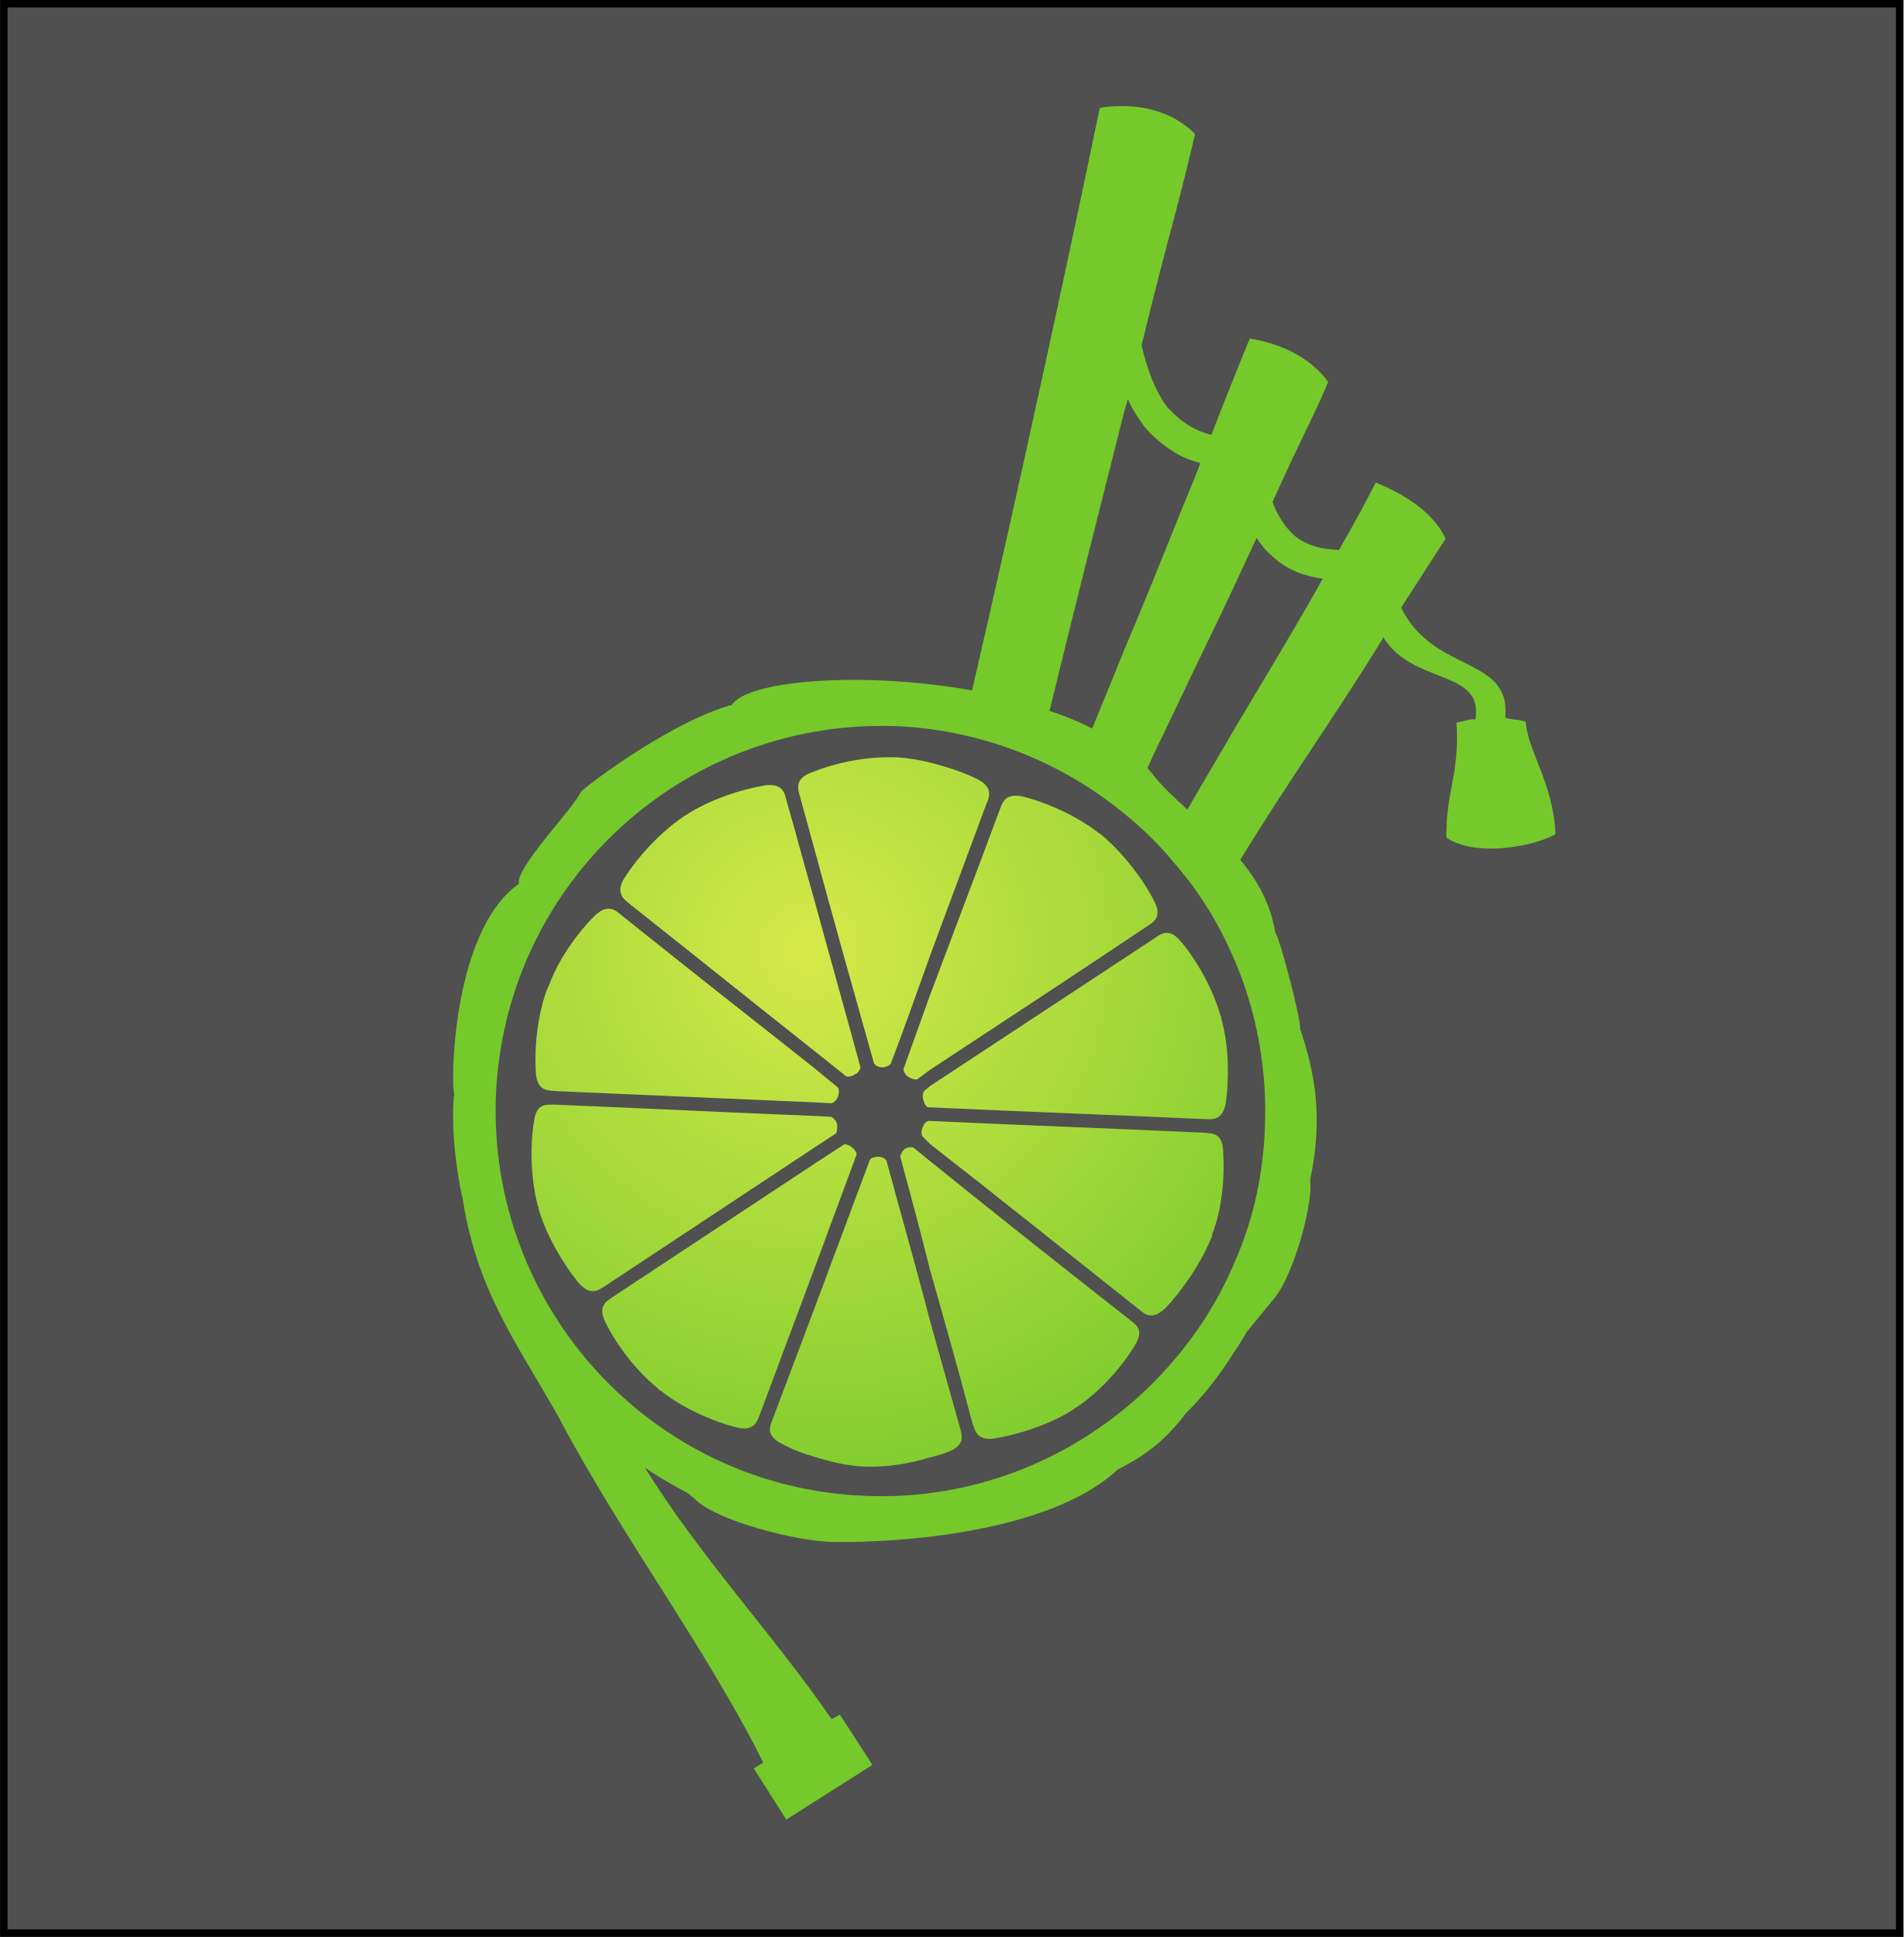
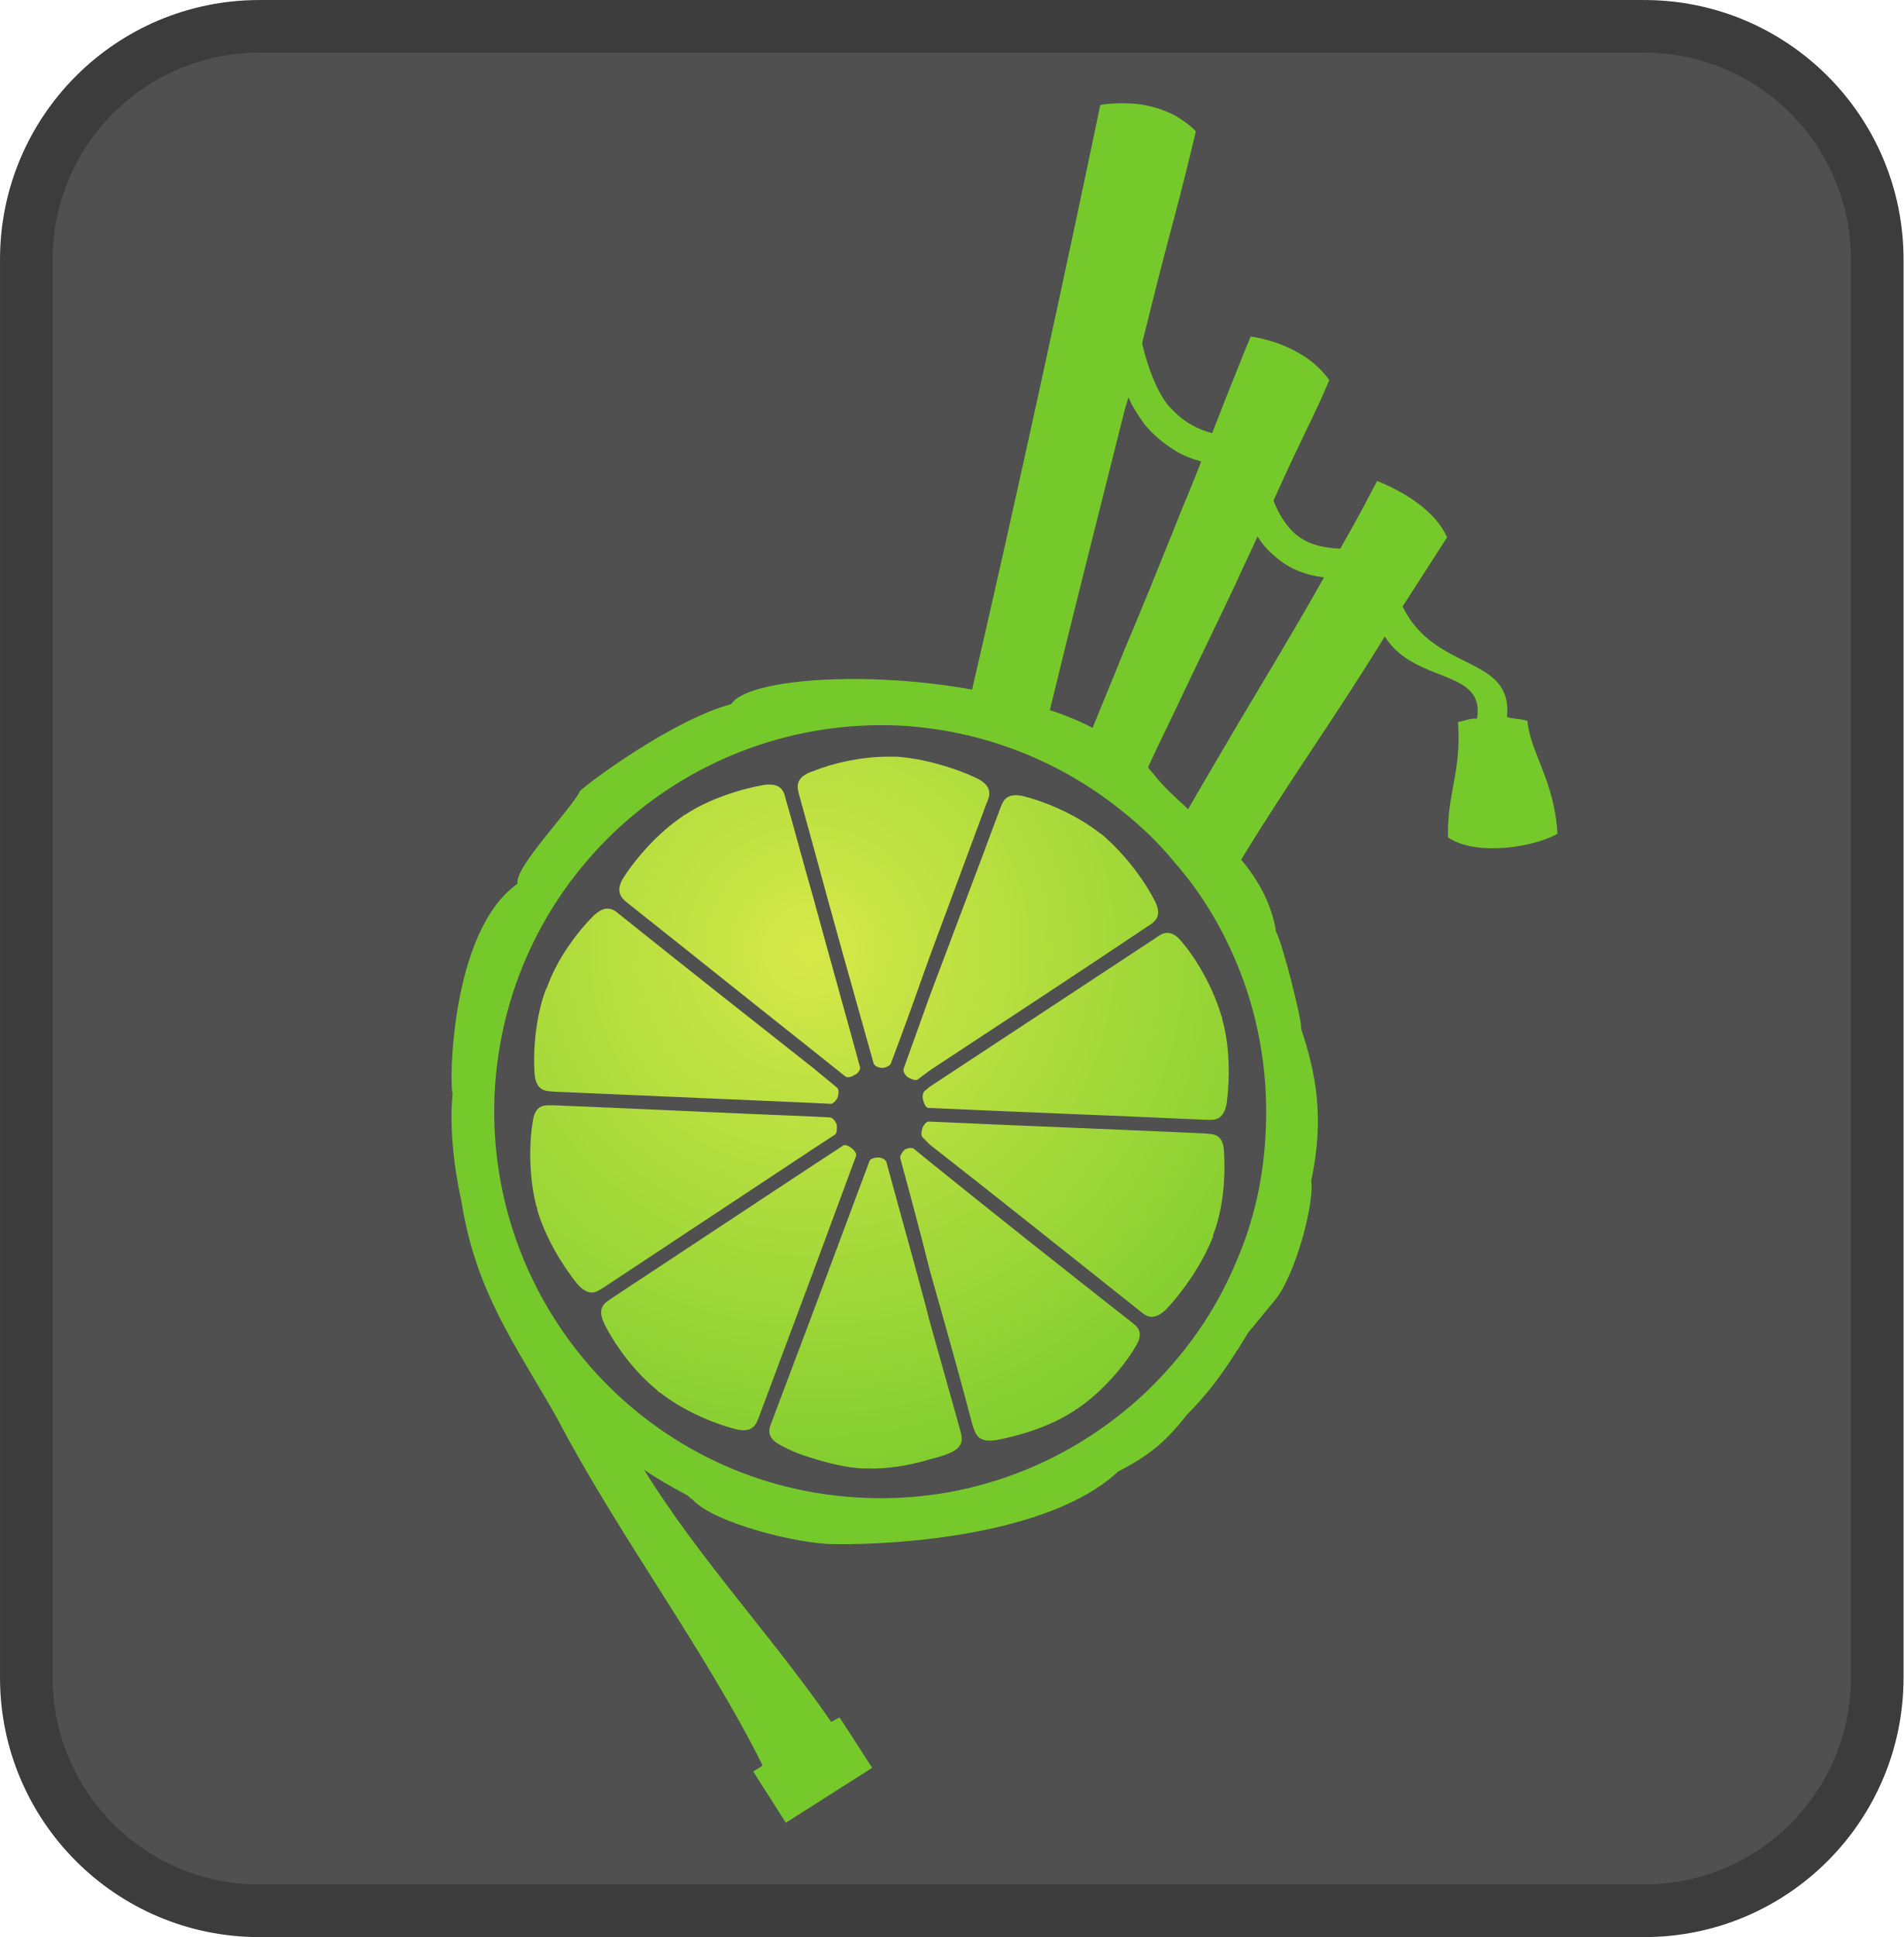
- <svg xmlns="http://www.w3.org/2000/svg" xmlns:xlink="http://www.w3.org/1999/xlink" id="svg2" version="1.1" width="201.156" height="204.719" xml:space="preserve" style="display:inline">
+ <svg xmlns="http://www.w3.org/2000/svg" xmlns:xlink="http://www.w3.org/1999/xlink" id="svg2" version="1.1" width="200.531" height="204" xml:space="preserve" style="display:inline">
  <defs id="defs6">
    <radialGradient fx="0" fy="0" cx="0" cy="0" r="1" gradientUnits="userSpaceOnUse" gradientTransform="matrix(51.47049,0,0,-51.47049,288.876,517.9302)" spreadMethod="pad" id="radialGradient46">
      <stop style="stop-opacity:1;stop-color:#d6e949" offset="0" id="stop48" />
      <stop style="stop-opacity:1;stop-color:#75c92b" offset="1" id="stop50" />
    </radialGradient>
    <radialGradient xlink:href="#radialGradient46" id="radialGradient4123" gradientUnits="userSpaceOnUse" gradientTransform="matrix(64.33811,0,0,64.33811,361.095,405.0873)" spreadMethod="pad" cx="0" cy="0" fx="0" fy="0" r="1" />
  </defs>
-   <g id="layer2" style="display:inline" transform="translate(-275.4688,-304.6562)">
-     <rect style="fill:#505050;fill-opacity:1;stroke:#000000;stroke-width:0.798;stroke-opacity:1" id="rect3721" width="200.344" height="203.925" x="275.872" y="305.044" />
+   <g id="layer2" style="display:inline" transform="translate(-275.7812,-305)">
+     <rect style="fill:#505050;fill-opacity:1;stroke:#3c3c3c;stroke-width:5.545;stroke-linecap:round;stroke-linejoin:round;stroke-miterlimit:4;stroke-opacity:1;stroke-dasharray:none" id="rect3721" width="194.978" height="198.463" x="278.555" y="307.775" ry="24.552" />
  </g>
-   <g transform="matrix(1.25,0,0,-1.25,-275.4688,747.8438)" id="g2879" style="display:inline">
+   <g transform="matrix(1.25,0,0,-1.25,-275.7812,747.5)" id="g2879" style="display:inline">
    <path style="fill:url(#radialGradient4123);stroke:none" d="m 369.344,384.688 c -2.663,0 -5.631,0.604 -7.906,1.531 l -0.281,0.094 c -1.8,0.72 -1.336,1.811 -1.156,2.531 l 1.438,5.219 c 2.07,7.65 4.215,15.287 6.375,22.938 0.09,0.27 0.546,0.469 0.906,0.469 0.27,0 0.816,-0.199 0.906,-0.469 1.44,-3.78 2.775,-7.564 4.125,-11.344 l 5.938,-16 c 0.27,-0.63 0.835,-1.725 -0.875,-2.625 -1.44,-0.72 -3.263,-1.331 -5.062,-1.781 -1.08,-0.27 -2.33,-0.472 -3.5,-0.562 l -0.188,0 -0.188,0 c -0.177,-0.006 -0.351,0 -0.531,0 z m -12.5,2.938 c -0.165,0 -0.329,0.002 -0.531,0.031 -2.61,0.45 -5.945,1.536 -8.375,3.156 l -0.188,0.094 -0.094,0.094 c -2.43,1.62 -4.779,4.219 -6.219,6.469 -0.99,1.62 0.022,2.269 0.562,2.719 6.48,5.13 12.957,10.339 19.438,15.469 l 3.406,2.719 c 0.27,0.18 0.73,-0.007 1,-0.188 0.27,-0.09 0.621,-0.542 0.531,-0.812 -1.62,-5.94 -3.317,-11.966 -4.938,-17.906 -0.99,-3.42 -1.885,-6.861 -2.875,-10.281 -0.161,-0.642 -0.341,-1.562 -1.719,-1.562 z m 25.938,1.125 c -1.24,0 -1.429,0.905 -1.656,1.438 -2.43,6.57 -4.945,13.145 -7.375,19.625 l -2.781,7.75 c -0.09,0.27 0.168,0.695 0.438,0.875 0.27,0.18 0.73,0.371 1,0.281 l 1.344,-1 c 7.65,-5.04 15.319,-10.057 22.969,-15.188 0.54,-0.36 1.619,-0.915 0.719,-2.625 -1.17,-2.34 -3.344,-5.141 -5.594,-7.031 l -0.094,-0.062 -0.156,-0.094 c -2.25,-1.8 -5.511,-3.245 -8.031,-3.875 -0.306,-0.07 -0.554,-0.094 -0.781,-0.094 z m -43,11.938 c -0.404,0 -0.877,0.195 -1.469,0.75 -1.89,1.89 -3.885,4.679 -4.875,7.469 l -0.094,0.188 -0.094,0.188 c -0.99,2.7 -1.336,6.112 -1.156,8.812 0.18,1.98 1.343,1.785 2.062,1.875 l 27.281,1.188 1.875,0.094 c 0.27,0 0.629,-0.449 0.719,-0.719 0.09,-0.27 0.176,-0.82 -0.094,-1 l -2.5,-2.062 c -6.75,-5.31 -13.594,-10.725 -20.344,-16.125 -0.319,-0.265 -0.734,-0.656 -1.312,-0.656 z M 398.75,403.25 c -0.521,0 -0.919,0.331 -1.219,0.531 L 373.75,419.438 l -0.531,0.438 c -0.27,0.18 -0.278,0.73 -0.188,1 0.09,0.36 0.292,0.812 0.562,0.812 l 0.156,0 c 9.72,0.45 19.374,0.8 29.094,1.25 0.72,0 1.796,0.203 2.156,-1.688 0.36,-2.61 0.341,-6.116 -0.469,-8.906 l 0,-0.188 -0.094,-0.188 c -0.81,-2.79 -2.509,-5.864 -4.219,-7.844 -0.561,-0.681 -1.05,-0.875 -1.469,-0.875 z m -65.188,18.156 c -0.669,0 -1.444,0.163 -1.656,1.719 -0.45,2.61 -0.345,6.116 0.375,8.906 l 0.094,0.188 0,0.188 c 0.81,2.79 2.599,5.832 4.219,7.812 1.35,1.53 2.151,0.735 2.781,0.375 L 361.438,426 l 2.344,-1.531 c 0.18,-0.18 0.156,-0.699 0.156,-0.969 -0.09,-0.36 -0.449,-0.812 -0.719,-0.812 l -1.781,-0.094 c -9.09,-0.36 -18.285,-0.828 -27.375,-1.188 -0.155,0 -0.319,0 -0.5,0 z m 40.031,1.719 c -0.27,0 -0.566,0.449 -0.656,0.719 -0.09,0.27 -0.176,0.82 0.094,1 l 0.719,0.719 c 7.38,5.76 14.682,11.619 22.062,17.469 0.54,0.45 1.341,1.256 2.781,-0.094 1.8,-1.89 3.795,-4.769 4.875,-7.469 l 0.094,-0.188 0,-0.188 c 1.08,-2.7 1.336,-6.202 1.156,-8.812 -0.09,-1.98 -1.249,-1.816 -1.969,-1.906 -9.63,-0.45 -19.37,-0.8 -29,-1.25 l -0.156,0 z m -8.844,2.469 c -0.072,0 -0.115,0.021 -0.156,0.062 l -3.156,2.062 c -7.11,4.68 -14.14,9.351 -21.25,14.031 -0.63,0.45 -1.619,0.919 -0.719,2.719 1.17,2.34 3.25,5.106 5.5,6.906 l 0.156,0.188 0.188,0.094 c 2.25,1.8 5.511,3.245 8.031,3.875 1.89,0.45 2.136,-0.714 2.406,-1.344 1.89,-5.04 3.797,-10.179 5.688,-15.219 l 4.5,-12.156 c 0.18,-0.27 -0.199,-0.726 -0.469,-0.906 -0.139,-0.139 -0.482,-0.312 -0.719,-0.312 z m 6.969,0.312 c -0.225,0 -0.49,0.076 -0.656,0.188 -0.18,0.18 -0.527,0.636 -0.438,0.906 1.08,3.96 2.135,7.915 3.125,11.875 1.53,5.4 3.06,10.791 4.5,16.281 0.27,0.63 0.364,1.801 2.344,1.531 2.61,-0.45 5.945,-1.505 8.375,-3.125 l 0.094,-0.094 0.188,-0.094 c 2.43,-1.62 4.775,-4.25 6.125,-6.5 1.08,-1.71 0.071,-2.237 -0.469,-2.688 -7.11,-5.58 -14.136,-11.143 -21.156,-16.812 L 372.062,426 c -0.069,-0.069 -0.205,-0.095 -0.344,-0.094 z m -3.438,1 c -0.27,0 -0.816,0.105 -0.906,0.375 l -5.938,15.906 -4.312,11.438 c -0.27,0.72 -0.831,1.725 0.969,2.625 0.99,0.54 2.084,0.984 3.344,1.344 1.71,0.54 3.509,0.973 5.219,1.062 l 0.188,0 0.156,0 c 2.25,0.09 4.68,-0.339 6.75,-0.969 0.72,-0.18 1.37,-0.355 2,-0.625 1.8,-0.72 1.336,-1.811 1.156,-2.531 l -3.156,-11.25 c -1.44,-5.58 -3.064,-11.236 -4.594,-16.906 -0.09,-0.27 -0.515,-0.469 -0.875,-0.469 z" transform="matrix(0.8,0,0,-0.8,0,842)" id="path2905" />
  </g>
-   <g style="display:inline" id="g3924" transform="matrix(1.25,0,0,-1.25,-275.4688,747.8438)">
+   <g style="display:inline" id="g3924" transform="matrix(1.25,0,0,-1.25,-275.7812,747.5)">
    <path style="fill:#75c92b;fill-opacity:1;fill-rule:evenodd;stroke:none" d="m 394.281,315.875 c -0.81,0 -1.694,0.007 -2.594,0.188 -3.33,16.02 -8.64,40.593 -13.5,61.562 -11.52,-2.07 -23.755,-1.079 -25.375,1.531 -6.03,1.62 -14.678,7.986 -15.938,9.156 -0.81,1.8 -7.013,8.13 -6.562,9.75 -7.2,5.04 -7.204,21.675 -6.844,22.125 -0.36,3.24 0.096,7.65 0.906,11.25 1.53,9.72 5.742,15.225 10.062,22.875 6.57,12.51 15.568,24.385 21.688,36.625 -0.27,0.18 -0.55,0.355 -1,0.625 1.08,1.71 2.357,3.696 3.438,5.406 2.43,-1.53 6.664,-4.251 9.094,-5.781 -0.99,-1.53 -2.538,-3.961 -3.438,-5.312 -0.36,0.181 -0.515,0.289 -0.875,0.469 -6.21,-9 -13.869,-17.113 -19.719,-26.562 1.44,0.99 3.064,1.909 4.594,2.719 0.18,0.18 0.351,0.347 0.531,0.438 2.16,2.43 11.068,4.688 14.938,4.688 6.84,0.09 22.488,-0.989 29.688,-7.469 0.09,-0.18 0.456,-0.292 0.906,-0.562 1.17,-0.63 3.239,-1.781 5.219,-4.031 0.45,-0.45 0.831,-0.991 1.281,-1.531 2.07,-2.07 3.689,-4.226 5.219,-6.656 0.45,-0.63 0.8,-1.28 1.25,-2 l 2.875,-3.5 c 2.07,-2.519 4.141,-10.07 3.781,-12.5 1.44,-6.75 0.468,-11.441 -1.062,-16.031 0.18,-0.63 -2.085,-9.436 -2.625,-10.156 -0.45,-2.88 -1.798,-5.406 -3.688,-7.656 5.04,-8.28 10.175,-15.4 15.125,-23.5 3.15,5.04 10.619,3.345 9.719,8.656 -0.63,-0.09 -1.37,0.254 -2,0.344 0.36,5.4 -1.153,7.386 -1.062,12.156 3.06,2.07 9.191,0.975 11.531,-0.375 -0.27,-5.49 -2.886,-8.635 -3.156,-11.875 -0.63,-0.27 -1.436,-0.168 -2.156,-0.438 0.63,-6.57 -7.58,-4.605 -11,-11.625 l 4.688,-7.281 c -1.17,-2.7 -4.405,-4.768 -7.375,-5.938 -1.53,2.88 -1.175,2.355 -3.875,7.125 -2.07,-0.09 -3.678,-0.549 -4.938,-1.719 -0.81,-0.81 -1.554,-1.904 -2.094,-3.344 3.06,-6.841 4.255,-8.819 5.875,-12.688 -1.89,-2.7 -5.311,-4.144 -8.281,-4.594 -0.63,1.53 -1.081,2.611 -1.531,3.781 -0.63,1.53 -1.271,3.166 -2.531,6.406 -1.62,-0.45 -2.889,-1.17 -3.969,-2.25 l -0.625,-0.625 c -1.26,-1.62 -2.151,-3.894 -2.781,-6.594 1.53,-6.21 2.506,-9.982 3.406,-13.312 0.81,-3.06 1.44,-5.58 2.25,-9 -0.54,-0.63 -1.35,-1.177 -2.25,-1.719 -1.44,-0.719 -3.239,-1.25 -5.219,-1.25 z m 0.375,30.969 c 0.45,1.08 1.089,1.975 1.719,2.875 0.9,1.08 1.955,1.968 3.125,2.688 0.81,0.54 1.823,0.917 2.812,1.188 -0.9,2.43 -1.913,4.66 -2.812,7 -1.71,4.23 -3.419,8.489 -5.219,12.719 -1.08,2.7 -2.236,5.464 -3.406,8.344 -1.35,-0.72 -2.88,-1.335 -4.5,-1.875 2.34,-9.63 4.936,-19.898 7.906,-31.688 l 0.375,-1.25 z M 408.25,361.5 c 0.45,0.72 0.995,1.366 1.625,1.906 1.53,1.44 3.305,2.136 5.375,2.406 -2.97,5.31 -6.1,10.44 -9.25,15.75 -1.62,2.79 -3.353,5.686 -5.062,8.656 -0.45,-0.45 -0.988,-0.894 -1.438,-1.344 -0.81,-0.72 -1.429,-1.433 -1.969,-2.062 -0.27,-0.36 -0.542,-0.64 -0.812,-1 0.9,-1.98 1.881,-3.954 2.781,-5.844 2.16,-4.591 4.34,-9.004 6.5,-13.594 0.72,-1.62 1.53,-3.256 2.25,-4.875 z m -40,19.875 c 0.696,-0.007 1.391,0.003 2.094,0.031 9.09,0.45 17.367,3.85 23.938,9.25 1.89,1.53 3.689,3.265 5.219,5.156 2.7,3.059 4.88,6.63 6.5,10.5 2.25,5.31 3.395,11.352 3.125,17.562 -0.18,4.95 -1.235,9.711 -3.125,14.031 -1.62,3.87 -3.8,7.381 -6.5,10.531 -1.62,1.89 -3.329,3.595 -5.219,5.125 -7.47,6.12 -17.087,9.637 -27.438,9.188 -22.5,-0.9 -39.869,-19.965 -38.969,-42.375 0.959,-21.798 18.804,-38.778 40.375,-39 z" transform="matrix(0.8,0,0,-0.8,0,842)" id="path3928" />
  </g>
-   <g id="layer1" style="display:inline" transform="translate(-275.4688,-304.6562)">
+   <g id="layer1" style="display:inline" transform="translate(-275.7812,-305)">





</g>
</svg>
